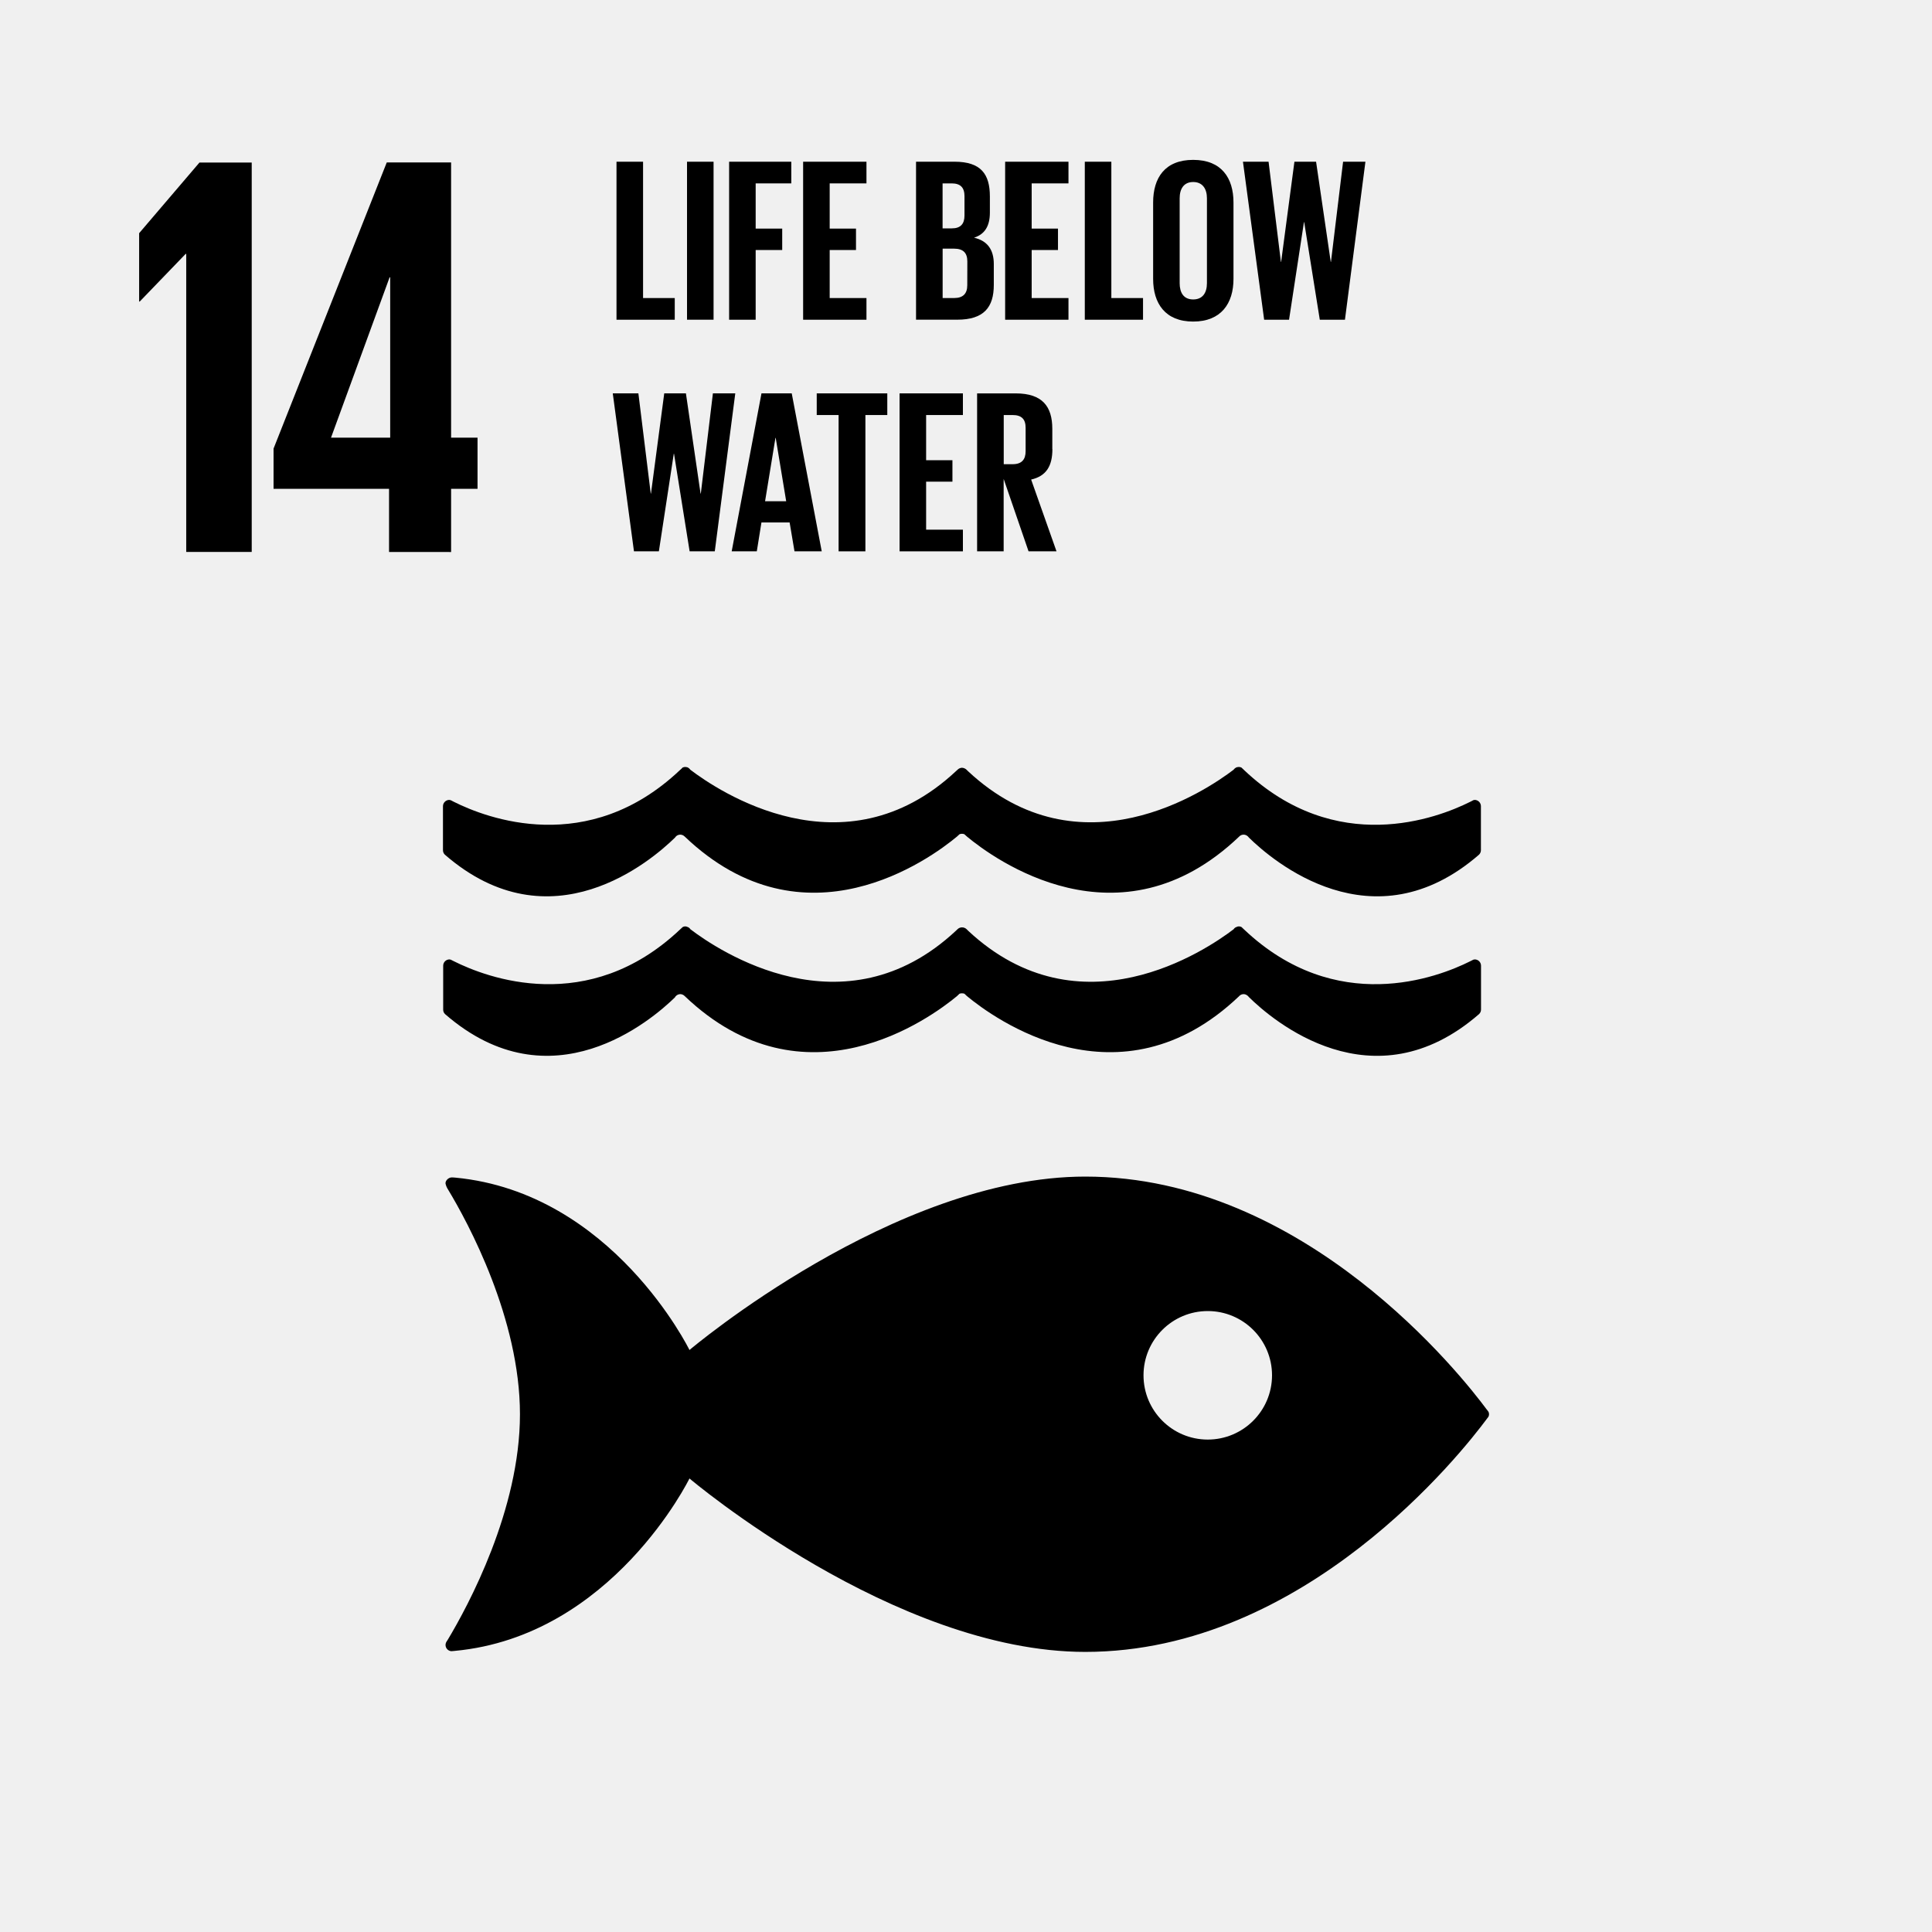
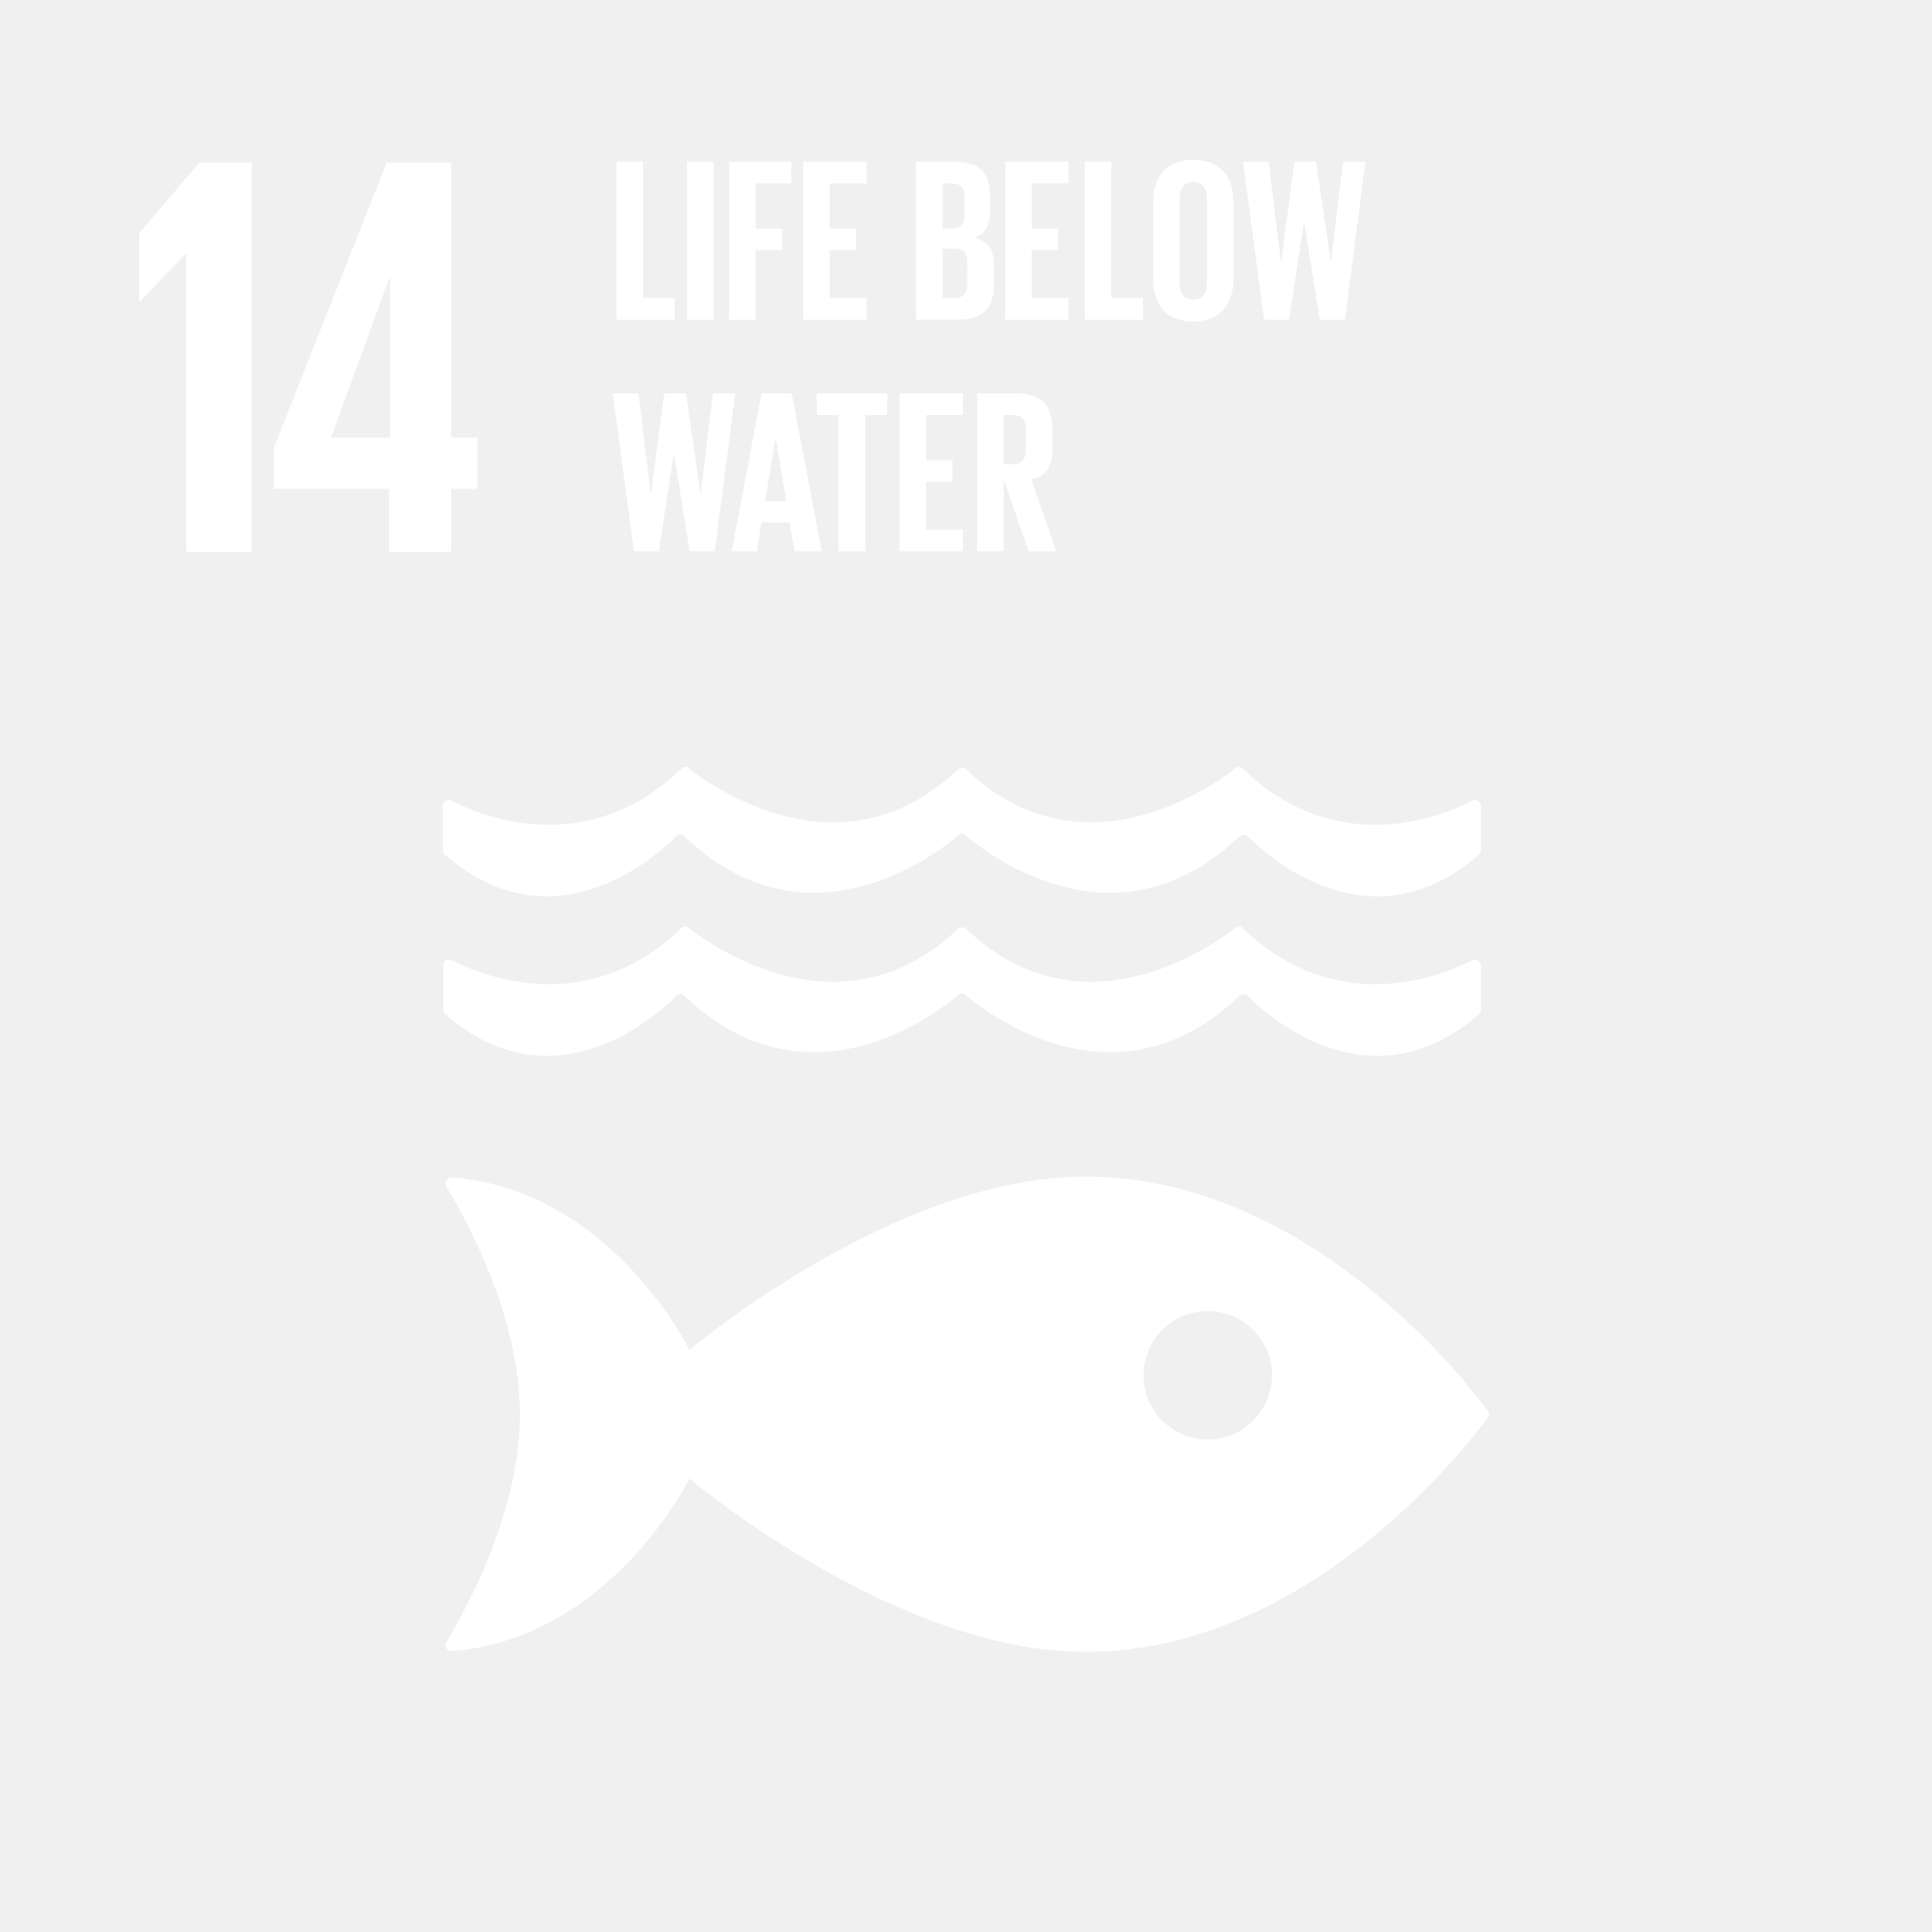
<svg xmlns="http://www.w3.org/2000/svg" id="Layer_1" data-name="Layer 1" viewBox="0 0 1000 1000" focusable="false">
  <link type="text/css" rel="stylesheet" id="dark-mode-general-link" />
  <link type="text/css" rel="stylesheet" id="dark-mode-custom-link" />
  <style type="text/css" id="dark-mode-custom-style" />
  <defs>
    <style>
      .cls-2 {
-         fill: currentColour;
+         fill: #fff;
      }
    </style>
  </defs>
  <polygon class="cls-2" points="130.29 84.14 130.29 285.67 96.39 285.67 96.39 131.41 96.1 131.41 72.33 156.07 72.02 156.07 72.02 120.7 103.23 84.14 130.29 84.14" />
  <rect class="cls-2" x="355.6" y="83.71" width="13.74" height="81.77" />
  <polygon class="cls-2" points="377.39 165.49 391.13 165.49 391.13 129.41 404.87 129.41 404.87 118.32 391.13 118.32 391.13 94.92 409.57 94.92 409.57 83.71 377.39 83.71 377.39 165.49" />
  <polygon class="cls-2" points="448.48 94.92 448.48 83.71 415.7 83.71 415.7 165.49 448.48 165.49 448.48 154.27 429.44 154.27 429.44 129.41 443.06 129.41 443.06 118.32 429.44 118.32 429.44 94.92 448.48 94.92" />
  <path class="cls-2" d="M514.39,136.65c0-7.47-3.36-12.05-10.23-13.62,5.65-1.81,8.2-6.15,8.2-13v-8.33c0-11.56-4.59-18-18.33-18H474.14v81.77h21.33c13.75,0,18.92-6.39,18.92-18ZM487.88,94.92h4.7c4.59,0,6.64,2.19,6.64,6.64v10c0,4.35-2.05,6.64-6.52,6.64h-4.82Zm12.78,52.71c0,4.34-2.18,6.63-6.75,6.63h-6V128.7h5.91c4.82,0,6.87,2.29,6.87,6.63Z" />
  <polygon class="cls-2" points="520.26 165.49 553.04 165.49 553.04 154.27 533.99 154.27 533.99 129.41 547.61 129.41 547.61 118.32 533.99 118.32 533.99 94.92 553.04 94.92 553.04 83.71 520.26 83.71 520.26 165.49" />
  <polygon class="cls-2" points="561.49 83.71 561.49 165.49 591.63 165.49 591.63 154.27 575.23 154.27 575.23 83.71 561.49 83.71" />
  <path class="cls-2" d="M596.86,104.82v39.55c0,12.68,6.27,22.07,20.73,22.07s20.86-9.39,20.86-22.07V104.82c0-12.78-6.27-22.07-20.86-22.07S596.86,92,596.86,104.82m27.85-2.18v43.91c0,4.94-2.17,8.44-7.12,8.44s-7-3.5-7-8.44V102.64c0-4.94,2.18-8.43,7-8.43s7.12,3.49,7.12,8.43" />
  <polygon class="cls-2" points="663.11 135.57 663 135.57 656.61 83.71 643.35 83.71 654.32 165.49 667.21 165.49 674.93 114.94 675.04 114.94 683.12 165.49 696.14 165.49 706.74 83.71 695.18 83.71 688.9 135.57 688.79 135.57 681.2 83.71 669.99 83.71 663.11 135.57" />
  <polygon class="cls-2" points="328.14 285.37 341.03 285.37 348.75 234.84 348.87 234.84 356.95 285.37 369.97 285.37 380.58 203.61 369 203.61 362.74 255.47 362.61 255.47 355.03 203.61 343.81 203.61 336.94 255.47 336.82 255.47 330.43 203.61 317.17 203.61 328.14 285.37" />
  <path class="cls-2" d="M378.72,285.37h13l2.4-14.94h14.59l2.52,14.94h14.1L409.8,203.61H394.14Zm22.65-58.73h.13l5.43,32.8H396Z" />
  <polygon class="cls-2" points="447.93 285.37 447.93 214.82 459.26 214.82 459.26 203.61 422.74 203.61 422.74 214.82 434.06 214.82 434.06 285.37 447.93 285.37" />
  <polygon class="cls-2" points="498.4 214.82 498.4 203.61 465.62 203.61 465.62 285.37 498.4 285.37 498.4 274.16 479.36 274.16 479.36 249.31 492.98 249.31 492.98 238.21 479.36 238.21 479.36 214.82 498.4 214.82" />
  <path class="cls-2" d="M544.67,232.43V221.94c0-11.46-5.06-18.32-18.92-18.32h-20v81.75h13.74V247.88l12.89,37.49h14.47l-13.13-37.15c7.83-1.8,11-7,11-15.79m-13.86,1.09c0,4.34-2,6.75-6.74,6.75h-4.59V214.82h4.59c4.69,0,6.74,2.17,6.74,6.63Z" />
  <path class="cls-2" d="M233.49,285.72V253h13.68V226.54H233.49V84.09H200.18l-58.59,148.1V253h59.78v32.71Zm-62.16-59.18,30.33-83h.3v83Z" />
  <g>
    <path class="cls-2" d="M769.58,729.62C757,712.62,675.7,609,561.72,609c-99,0-204.85,89.76-204.85,89.76s-39.77-81.4-121.13-89.22c-.47,0-1-.11-1.52-.11h-.51c-1.7.1-3.29,1.75-3.1,3.22a9,9,0,0,0,1.27,3C242.37,633,269.13,682.55,269.13,732c0,49.64-26.92,99.3-37.31,116.63l-.71,1.1a3.3,3.3,0,0,0-.5,1.72,3.23,3.23,0,0,0,3,3.2l.88-.07a3.14,3.14,0,0,0,.85-.08c81.61-7.6,121.53-89.25,121.53-89.25s105.88,89.77,204.85,89.77c114,0,195.27-103.64,207.86-120.61.34-.46.62-.86.87-1.16a3.36,3.36,0,0,0,.27-1.25,3.18,3.18,0,0,0-.27-1.24c-.25-.35-.53-.75-.87-1.17M625.1,745.12a33.26,33.26,0,1,1,33.3-33.27,33.28,33.28,0,0,1-33.3,33.27" />
    <path class="cls-2" d="M233.18,414.17a3.46,3.46,0,0,0-.63-.14,3.29,3.29,0,0,0-3.27,3.31V440a3.23,3.23,0,0,0,.95,2.35c55,47.8,107.11,3,119.17-8.83a3.3,3.3,0,0,1,.86-.92,3.36,3.36,0,0,1,1.81-.59,3.17,3.17,0,0,1,2.21.88.52.52,0,0,0,.16.14c62.15,59.3,127.31,11.27,140.87,0l1.33-1.22a2.9,2.9,0,0,1,1.24-.25,3,3,0,0,1,1.29.25l1.35,1.22c13.55,11.27,78.71,59.3,140.85,0a.94.94,0,0,0,.12-.14,3.2,3.2,0,0,1,2.21-.88,3.28,3.28,0,0,1,1.81.59,3.62,3.62,0,0,1,.91.92c12.05,11.84,64.09,56.63,119.15,8.83a3.31,3.31,0,0,0,.95-2.35V417.34a3.25,3.25,0,0,0-3.23-3.31,3.47,3.47,0,0,0-.7.14c-.51.29-1,.57-1.65.86-16.92,8.47-69.4,28.63-117-16.44-.45-.41-.92-.83-1.39-1.32a3.42,3.42,0,0,0-1.39-.3,5.91,5.91,0,0,0-1,.15,3.74,3.74,0,0,0-1.66,1.29c-14.2,10.82-79.36,54.94-137.39.81l-.85-.83a3.64,3.64,0,0,0-2.36-1,3.47,3.47,0,0,0-2.27,1l-.9.83c-58,54.13-123.24,10-137.42-.81a3.54,3.54,0,0,0-1.61-1.29,6.85,6.85,0,0,0-1-.15,3.72,3.72,0,0,0-1.37.3,13.27,13.27,0,0,1-1.39,1.32c-47.63,45.07-100.1,24.91-117,16.44-.59-.29-1.16-.57-1.67-.86" />
    <path class="cls-2" d="M349.4,516.08a3.55,3.55,0,0,1,.87-.9,3.36,3.36,0,0,1,1.8-.62,3.19,3.19,0,0,1,2.22.91.5.5,0,0,0,.15.14c62.13,59.23,127.31,11.22,140.87,0l1.33-1.26a3.2,3.2,0,0,1,1.24-.21,3.47,3.47,0,0,1,1.31.21l1.33,1.26c13.55,11.22,78.7,59.23,140.86,0,0,0,.07-.08.11-.14a3.18,3.18,0,0,1,2.21-.91,3.25,3.25,0,0,1,1.8.62,3.58,3.58,0,0,1,.92.9c12,11.85,64.08,56.65,119.15,8.8a3.18,3.18,0,0,0,1-2.29V499.84a3.24,3.24,0,0,0-3.25-3.25,4.3,4.3,0,0,0-.7.13l-1.65.83c-16.91,8.48-69.42,28.59-117-16.42l-1.38-1.3a2.64,2.64,0,0,0-1.4-.33,2,2,0,0,0-1,.25,2.79,2.79,0,0,0-1.66,1.22c-14.18,10.8-79.36,54.93-137.4.8l-.85-.85a3.35,3.35,0,0,0-2.35-.91,3.22,3.22,0,0,0-2.27.91l-.9.85c-58,54.13-123.24,10-137.42-.8a2.71,2.71,0,0,0-1.61-1.22,2.25,2.25,0,0,0-1-.25,2.6,2.6,0,0,0-1.35.33c-.45.45-.93.88-1.42,1.3-47.63,45-100.09,24.9-117,16.42l-1.67-.83a4.32,4.32,0,0,0-.62-.13,3.26,3.26,0,0,0-3.28,3.25v22.75a3.13,3.13,0,0,0,.95,2.29c55,47.85,107.12,3,119.17-8.8" />
  </g>
  <polygon class="cls-2" points="319.1 83.71 319.1 165.49 349.25 165.49 349.25 154.27 332.85 154.27 332.85 83.71 319.1 83.71" />
</svg>
